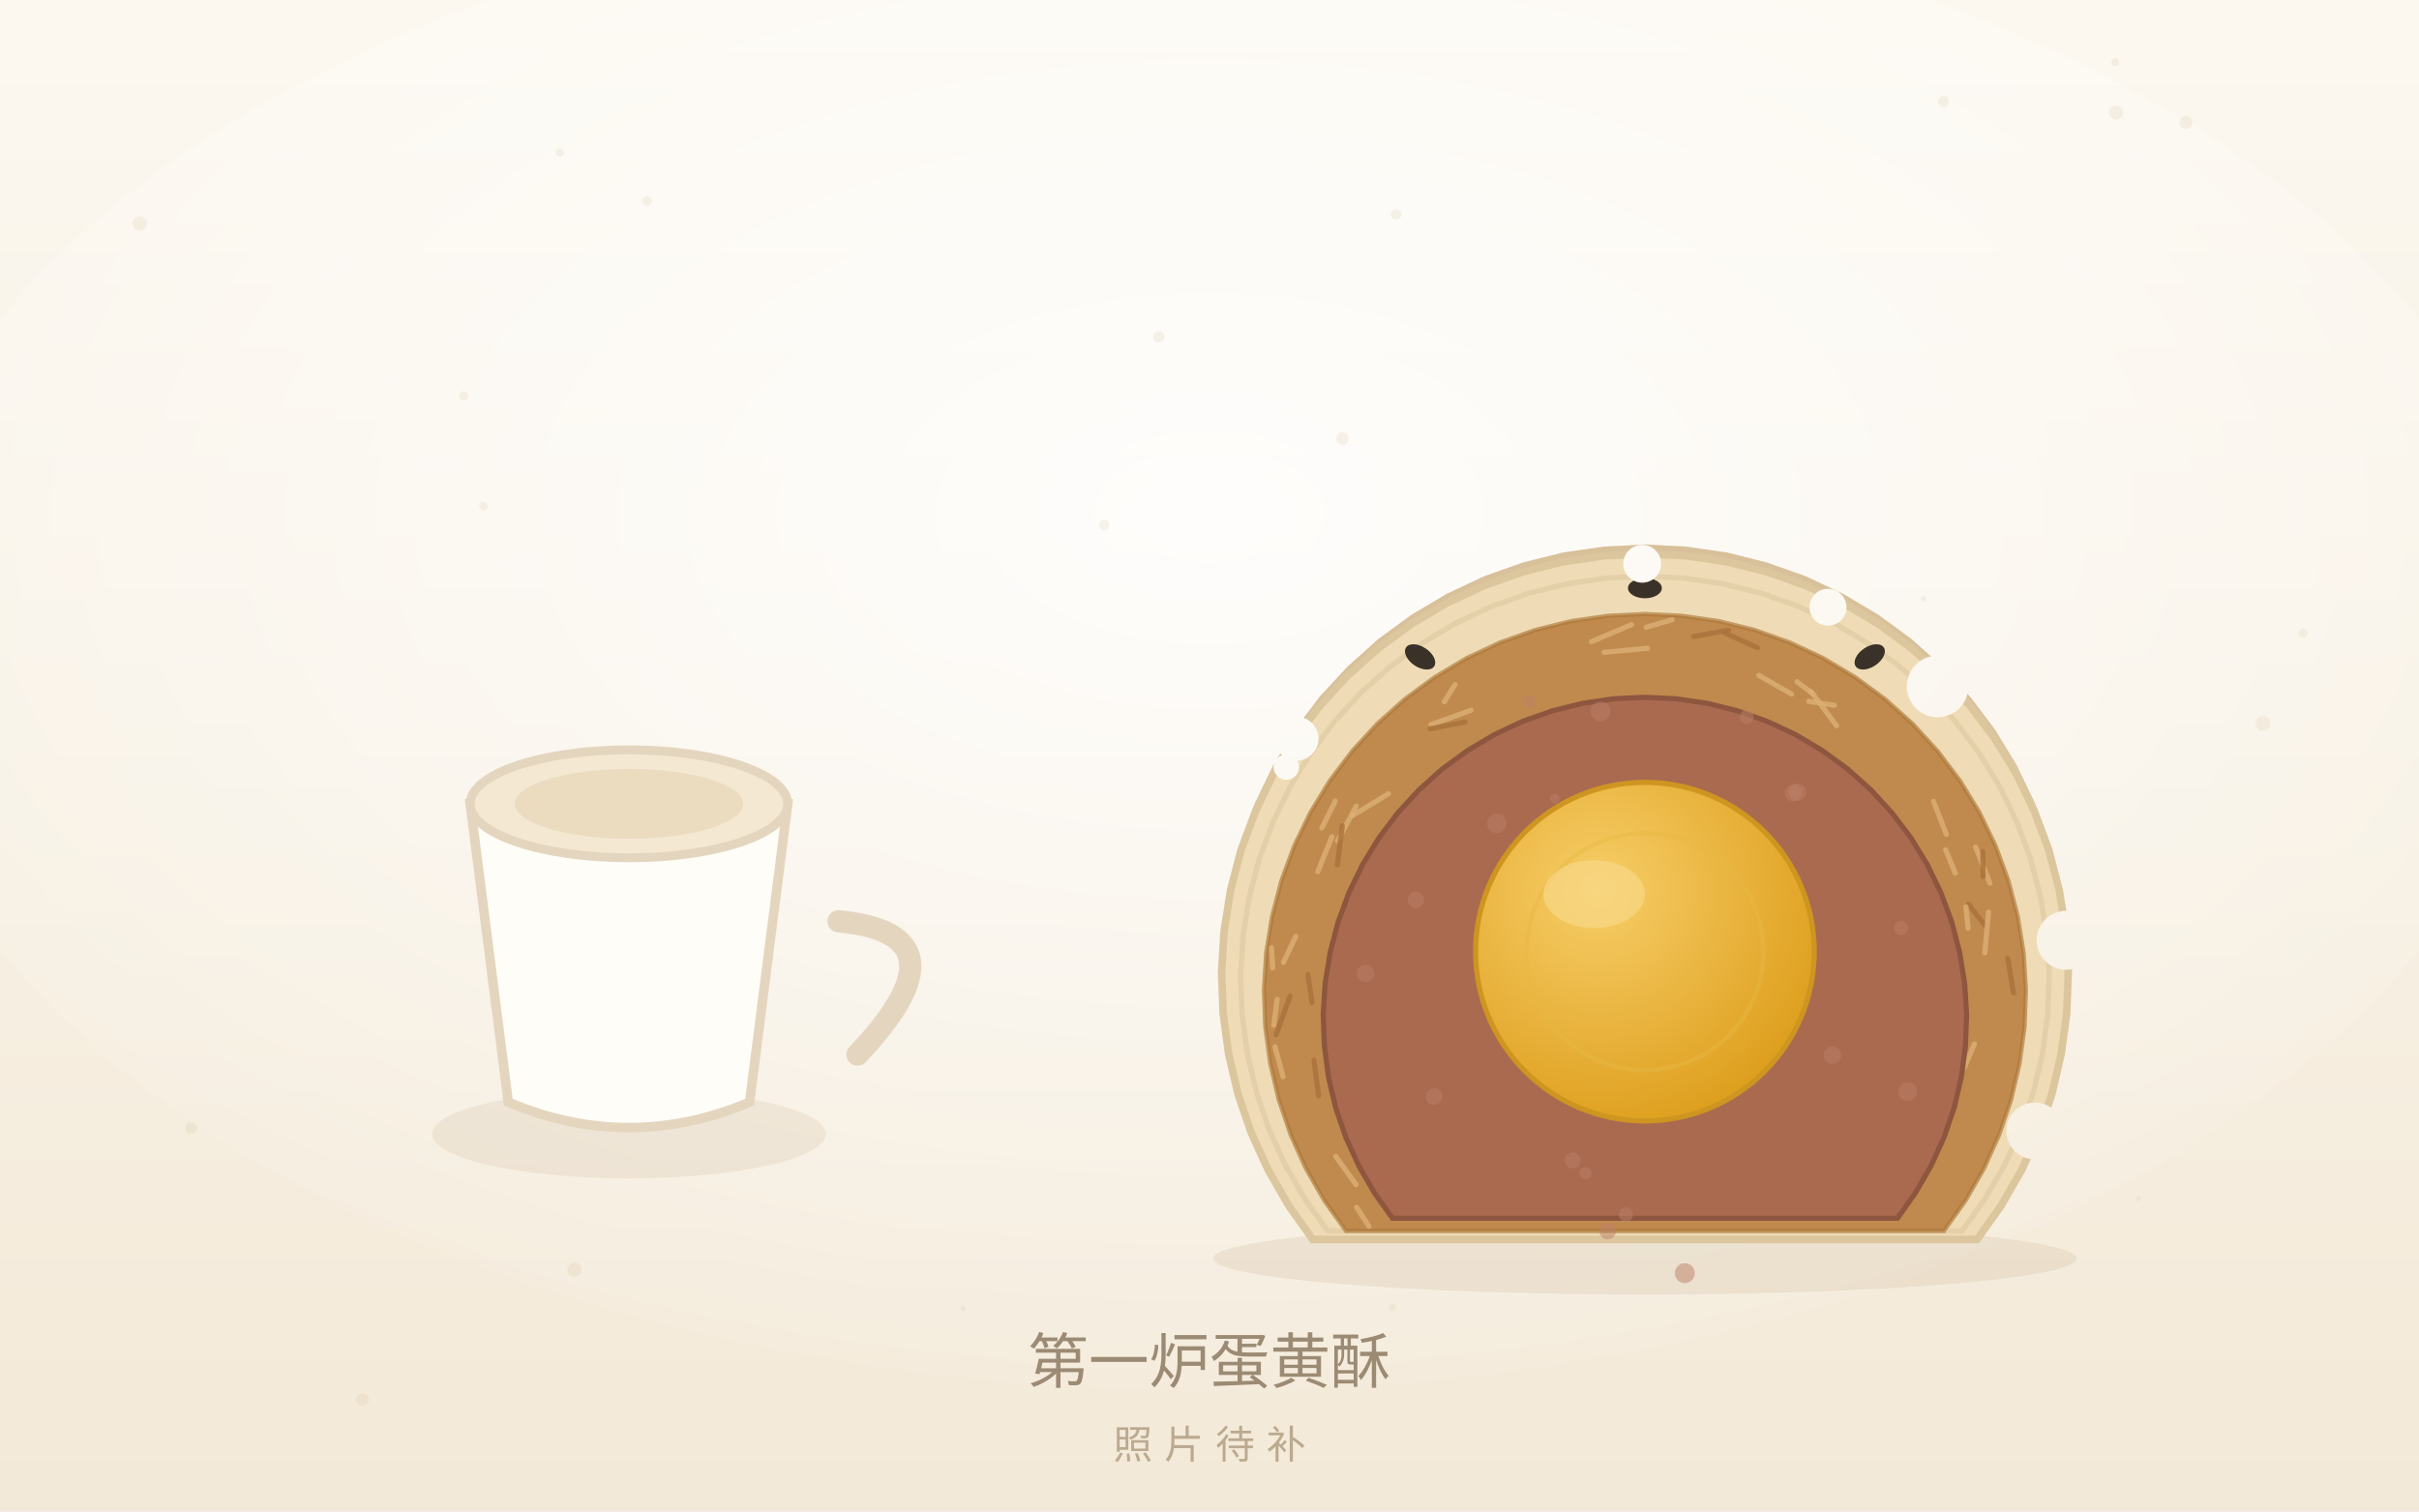
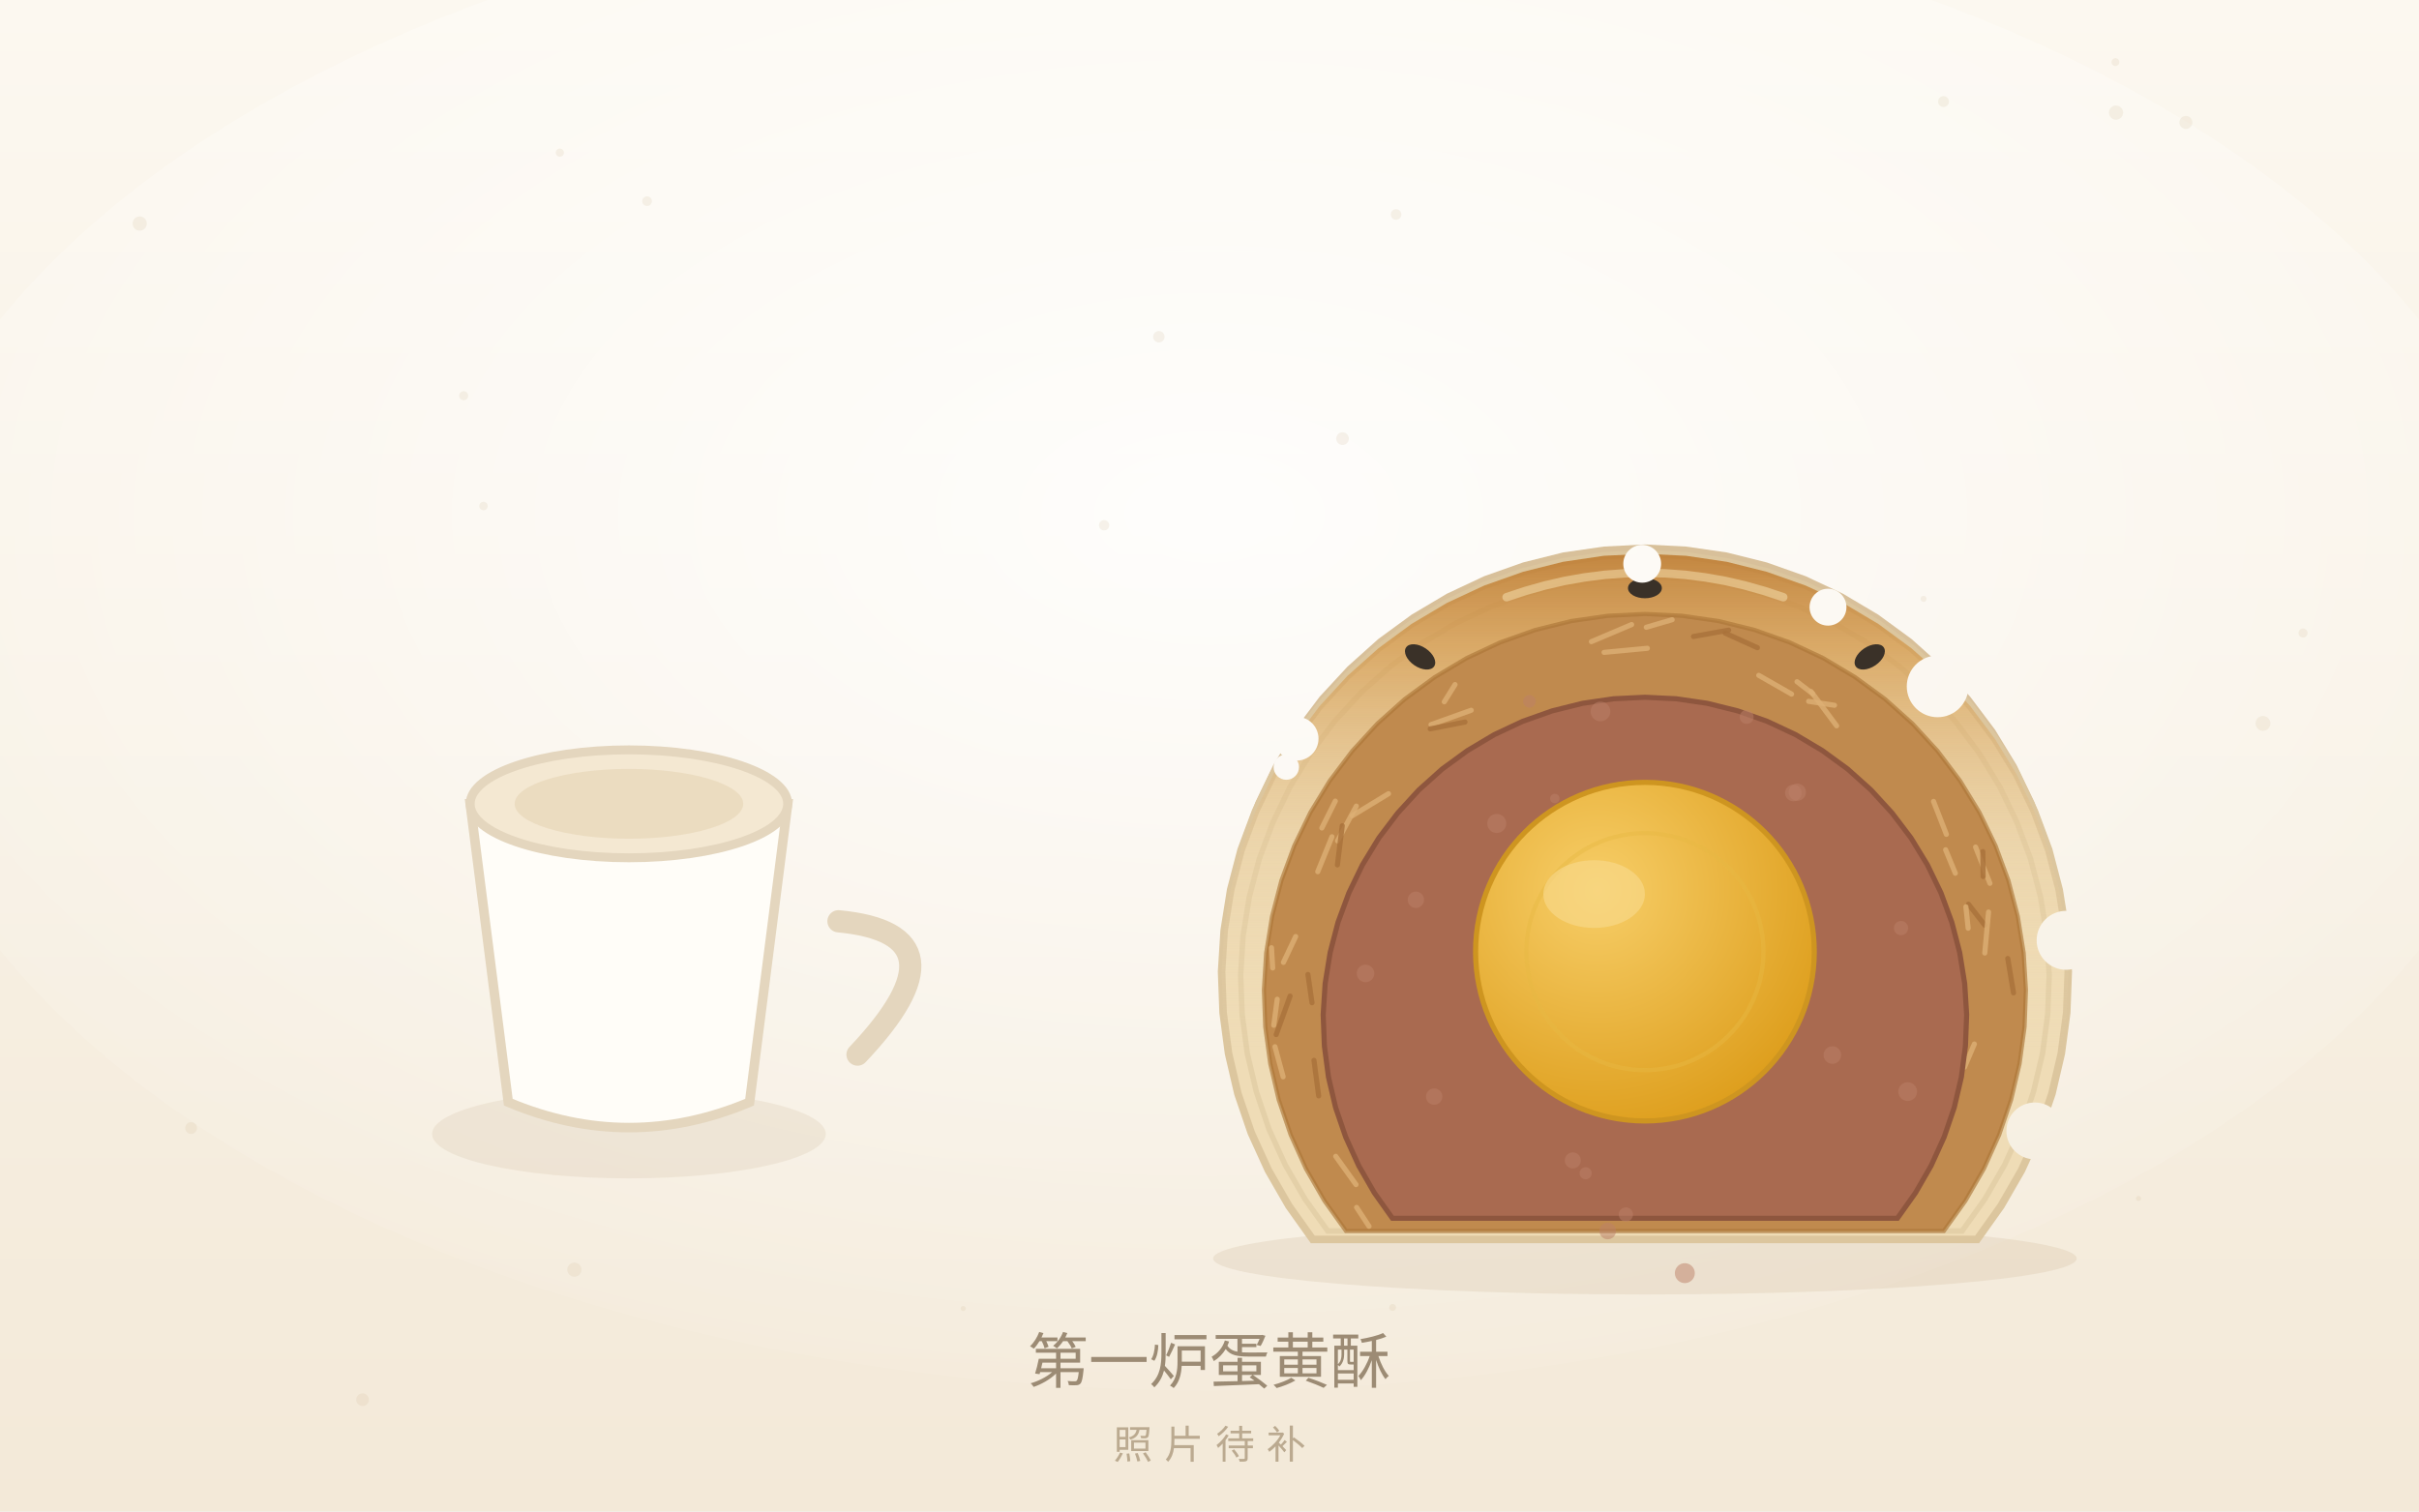
<svg xmlns="http://www.w3.org/2000/svg" viewBox="0 0 1600 1000" width="1600" height="1000" role="img" aria-label="第一炉蛋黄酥">
  <defs>
    <linearGradient id="bg" x1="0" y1="0" x2="0" y2="1">
      <stop offset="0" stop-color="#FCF8F0" />
      <stop offset="1" stop-color="#F3E9D8" />
    </linearGradient>
    <radialGradient id="glow" cx="50%" cy="42%" r="62%">
      <stop offset="0" stop-color="#FFFFFF" stop-opacity="0.85" />
      <stop offset="1" stop-color="#FFFFFF" stop-opacity="0" />
    </radialGradient>
    <radialGradient id="yolk" cx="36%" cy="32%" r="72%">
      <stop offset="0" stop-color="#F7CE68" />
      <stop offset="1" stop-color="#DE9F1E" />
    </radialGradient>
    <radialGradient id="wash" cx="40%" cy="34%" r="70%">
      <stop offset="0" stop-color="#E9BE84" stop-opacity="0.95" />
      <stop offset="1" stop-color="#D9A75E" stop-opacity="0.75" />
    </radialGradient>
  </defs>
  <rect width="1600" height="1000" fill="url(#bg)" />
  <ellipse cx="800" cy="420" rx="880" ry="500" fill="url(#glow)" />
  <circle cx="1399.6" cy="74.5" r="4.7" fill="#C9B48F" opacity="0.16" />
  <circle cx="1285.5" cy="67.2" r="3.6" fill="#C9B48F" opacity="0.16" />
  <circle cx="1523.3" cy="418.8" r="3" fill="#C9B48F" opacity="0.16" />
  <circle cx="1179.6" cy="545.8" r="4.3" fill="#C9B48F" opacity="0.16" />
  <circle cx="921.1" cy="865" r="2.3" fill="#C9B48F" opacity="0.16" />
  <circle cx="1414.5" cy="792.9" r="1.7" fill="#C9B48F" opacity="0.16" />
  <circle cx="126.4" cy="746.3" r="3.9" fill="#C9B48F" opacity="0.16" />
  <circle cx="923.4" cy="141.9" r="3.5" fill="#C9B48F" opacity="0.16" />
  <circle cx="1272.3" cy="396.2" r="2" fill="#C9B48F" opacity="0.16" />
  <circle cx="239.8" cy="926" r="4.2" fill="#C9B48F" opacity="0.16" />
  <circle cx="92.4" cy="147.9" r="4.7" fill="#C9B48F" opacity="0.16" />
  <circle cx="1496.8" cy="478.6" r="4.9" fill="#C9B48F" opacity="0.16" />
  <circle cx="319.8" cy="334.8" r="2.8" fill="#C9B48F" opacity="0.16" />
  <circle cx="428" cy="133.1" r="3.2" fill="#C9B48F" opacity="0.16" />
  <circle cx="888" cy="290.2" r="4.2" fill="#C9B48F" opacity="0.16" />
  <circle cx="766.5" cy="222.8" r="3.8" fill="#C9B48F" opacity="0.16" />
  <circle cx="730.3" cy="347.5" r="3.4" fill="#C9B48F" opacity="0.16" />
  <circle cx="1445.8" cy="81" r="4.3" fill="#C9B48F" opacity="0.16" />
  <circle cx="379.9" cy="840" r="4.7" fill="#C9B48F" opacity="0.16" />
  <circle cx="1399.2" cy="41.1" r="2.6" fill="#C9B48F" opacity="0.16" />
  <circle cx="370.3" cy="101" r="2.7" fill="#C9B48F" opacity="0.16" />
  <circle cx="1160" cy="436.3" r="3.1" fill="#C9B48F" opacity="0.16" />
  <circle cx="1234.8" cy="463.8" r="1.8" fill="#C9B48F" opacity="0.16" />
  <circle cx="1261.5" cy="600.1" r="3.5" fill="#C9B48F" opacity="0.16" />
  <circle cx="306.7" cy="261.8" r="3" fill="#C9B48F" opacity="0.16" />
  <circle cx="637.1" cy="865.7" r="1.7" fill="#C9B48F" opacity="0.16" />
  <g>
    <g transform="translate(416 620)">
      <ellipse cy="130.2" rx="130.2" ry="29.4" fill="#B79B73" opacity="0.14" />
      <path d="M138.6 -10.5 q 88.2 8.4 12.6 88.2" fill="none" stroke="#E4D6BE" stroke-width="14.7" stroke-linecap="round" />
      <path d="M-105 -88.2 h 210 l -25.2 197.4 q -79.8 33.6 -159.6 0 z" fill="#FFFDF8" stroke="#E4D6BE" stroke-width="6.3" />
      <ellipse cy="-88.2" rx="105" ry="35.7" fill="#F4E8D2" stroke="#E4D6BE" stroke-width="5.9" />
      <ellipse cy="-88.2" rx="75.6" ry="23.1" fill="#E9D9BC" opacity="0.8" />
    </g>
    <g>
      <defs>
        <mask id="nib-1088-820-280" maskUnits="userSpaceOnUse" x="696" y="232" width="784" height="784">
          <rect x="696" y="232" width="784" height="784" fill="#fff" />
          <circle cx="850.8" cy="507.5" r="8.4" fill="#000" />
          <circle cx="1209.1" cy="401.7" r="12.2" fill="#000" />
          <circle cx="1086.2" cy="373" r="12.5" fill="#000" />
          <circle cx="857.6" cy="488.7" r="14.5" fill="#000" />
          <circle cx="860.2" cy="488.1" r="10.9" fill="#000" />
          <circle cx="1366.6" cy="622.1" r="19.5" fill="#000" />
          <circle cx="1281.6" cy="454.1" r="20.4" fill="#000" />
          <circle cx="1345.9" cy="748.2" r="18.8" fill="#000" />
        </mask>
      </defs>
      <ellipse cx="1088" cy="832.6" rx="285.6" ry="23.8" fill="#B79B73" opacity="0.16" />
      <g mask="url(#nib-1088-820-280)">
        <path d="M 868.3 813.8 L 852.5 791.7 L 838.9 768 L 827.6 743.2 L 818.8 717.4 L 812.6 690.9 L 809 663.9 L 808 636.6 L 809.7 609.4 L 814 582.5 L 820.9 556.2 L 830.4 530.6 L 842.2 506.1 L 856.4 482.8 L 872.8 461 L 891.3 441 L 911.6 422.8 L 933.6 406.7 L 957 392.8 L 981.7 381.2 L 1007.4 372.1 L 1033.8 365.5 L 1060.8 361.6 L 1088 360.2 L 1115.2 361.6 L 1142.2 365.5 L 1168.6 372.1 L 1194.3 381.2 L 1219 392.8 L 1242.4 406.7 L 1264.4 422.8 L 1284.7 441 L 1303.2 461 L 1319.6 482.8 L 1333.8 506.1 L 1345.6 530.6 L 1355.1 556.2 L 1362 582.5 L 1366.3 609.4 L 1368 636.6 L 1367 663.9 L 1363.4 690.9 L 1357.2 717.4 L 1348.4 743.2 L 1337.1 768 L 1323.5 791.7 L 1307.7 813.8 Z" fill="#D8C09A" />
        <path d="M 868.3 820 L 852.5 797.8 L 838.9 774.2 L 827.6 749.4 L 818.8 723.6 L 812.6 697 L 809 670 L 808 642.8 L 809.7 615.6 L 814 588.7 L 820.9 562.3 L 830.4 536.8 L 842.2 512.2 L 856.4 489 L 872.8 467.2 L 891.3 447.1 L 911.6 429 L 933.6 412.8 L 957 398.9 L 981.7 387.4 L 1007.4 378.3 L 1033.8 371.7 L 1060.8 367.7 L 1088 366.4 L 1115.2 367.7 L 1142.2 371.7 L 1168.6 378.3 L 1194.3 387.4 L 1219 398.9 L 1242.4 412.8 L 1264.4 429 L 1284.7 447.1 L 1303.2 467.2 L 1319.6 489 L 1333.8 512.2 L 1345.6 536.8 L 1355.1 562.3 L 1362 588.7 L 1366.3 615.6 L 1368 642.8 L 1367 670 L 1363.4 697 L 1357.2 723.6 L 1348.4 749.4 L 1337.1 774.2 L 1323.5 797.8 L 1307.7 820 Z" fill="#EFDCB6" stroke="#DCC69E" stroke-width="5" />
        <path d="M 878.2 814.4 L 863.1 793.2 L 850.1 770.7 L 839.3 747 L 831 722.3 L 825 697 L 821.6 671.2 L 820.6 645.2 L 822.2 619.2 L 826.3 593.5 L 832.9 568.3 L 842 543.9 L 853.3 520.5 L 866.9 498.3 L 882.5 477.5 L 900.1 458.3 L 919.5 441 L 940.5 425.6 L 962.9 412.3 L 986.5 401.2 L 1011 392.5 L 1036.3 386.3 L 1062 382.5 L 1088 381.2 L 1114 382.5 L 1139.7 386.3 L 1165 392.5 L 1189.5 401.2 L 1213.1 412.3 L 1235.5 425.6 L 1256.5 441 L 1275.9 458.3 L 1293.5 477.5 L 1309.1 498.3 L 1322.7 520.5 L 1334 543.9 L 1343.1 568.3 L 1349.7 593.5 L 1353.8 619.2 L 1355.4 645.2 L 1354.4 671.2 L 1351 697 L 1345 722.3 L 1336.7 747 L 1325.9 770.7 L 1312.9 793.2 L 1297.8 814.4 Z" fill="none" stroke="#E4D0A8" stroke-width="3.6" />
+         <linearGradient id="wash-1088-820-280" gradientUnits="userSpaceOnUse" x1="0" y1="366.4" x2="0" y2="820">
+           <stop offset="0" stop-color="#BE7C33" stop-opacity="0.9" />
+           <stop offset="0.14" stop-color="#D2974A" stop-opacity="0.72" />
+           <stop offset="0.42" stop-color="#E6C795" stop-opacity="0.34" />
+           <stop offset="0.72" stop-color="#EFDCB6" stop-opacity="0" />
+         </linearGradient>
+         <path d="M 868.3 820 L 852.5 797.8 L 838.9 774.2 L 827.6 749.4 L 818.8 723.6 L 812.6 697 L 809 670 L 808 642.8 L 809.7 615.6 L 814 588.7 L 820.9 562.3 L 830.4 536.8 L 842.2 512.2 L 856.4 489 L 872.8 467.2 L 891.3 447.1 L 911.6 429 L 933.6 412.8 L 957 398.9 L 981.7 387.4 L 1007.4 378.3 L 1033.8 371.7 L 1060.8 367.7 L 1088 366.4 L 1115.2 367.7 L 1142.2 371.7 L 1168.6 378.3 L 1194.3 387.4 L 1219 398.9 L 1242.4 412.8 L 1264.4 429 L 1284.7 447.1 L 1303.2 467.2 L 1319.6 489 L 1333.8 512.2 L 1345.6 536.8 L 1355.1 562.3 L 1362 588.7 L 1366.3 615.6 L 1368 642.8 L 1367 670 L 1363.4 697 L 1357.2 723.6 L 1348.4 749.4 L 1337.1 774.2 L 1323.5 797.8 L 1307.7 820 Z" fill="url(#wash-1088-820-280)" />
+         <path d="M 996.5 395.1 L 1009.2 390.9 L 1022 387.3 L 1035 384.3 L 1048.1 382 L 1061.4 380.3 L 1074.7 379.3 L 1088 379 L 1101.3 379.3 L 1114.6 380.3 L 1127.9 382 L 1141 384.3 L 1154 387.3 L 1166.8 390.9 L 1179.5 395.1" fill="none" stroke="#F7E3B4" stroke-width="5.6" stroke-linecap="round" opacity="0.5" />
        <clipPath id="floss-1088-820-280">
          <path d="M 890.3 814.4 L 876 794.4 L 863.8 773.2 L 853.7 750.8 L 845.8 727.6 L 840.2 703.7 L 836.9 679.4 L 836 654.9 L 837.5 630.4 L 841.4 606.2 L 847.6 582.5 L 856.1 559.5 L 866.8 537.4 L 879.6 516.5 L 894.4 496.9 L 911 478.8 L 929.2 462.5 L 949 448 L 970.1 435.4 L 992.3 425 L 1015.4 416.8 L 1039.2 410.9 L 1063.5 407.4 L 1088 406.2 L 1112.5 407.4 L 1136.8 410.9 L 1160.6 416.8 L 1183.7 425 L 1205.9 435.4 L 1227 448 L 1246.8 462.5 L 1265 478.8 L 1281.6 496.9 L 1296.4 516.5 L 1309.2 537.4 L 1319.9 559.5 L 1328.4 582.5 L 1334.6 606.2 L 1338.5 630.4 L 1340 654.9 L 1339.1 679.4 L 1335.8 703.7 L 1330.2 727.6 L 1322.3 750.8 L 1312.2 773.2 L 1300 794.4 L 1285.7 814.4 Z" />
        </clipPath>
        <path d="M 890.3 814.4 L 876 794.4 L 863.8 773.2 L 853.7 750.8 L 845.8 727.6 L 840.2 703.7 L 836.9 679.4 L 836 654.9 L 837.5 630.4 L 841.4 606.2 L 847.6 582.5 L 856.1 559.5 L 866.8 537.4 L 879.6 516.5 L 894.4 496.9 L 911 478.8 L 929.2 462.5 L 949 448 L 970.1 435.4 L 992.3 425 L 1015.4 416.8 L 1039.2 410.9 L 1063.5 407.4 L 1088 406.2 L 1112.5 407.4 L 1136.8 410.9 L 1160.6 416.8 L 1183.7 425 L 1205.9 435.4 L 1227 448 L 1246.8 462.5 L 1265 478.8 L 1281.6 496.9 L 1296.4 516.5 L 1309.2 537.4 L 1319.9 559.5 L 1328.4 582.5 L 1334.6 606.2 L 1338.5 630.4 L 1340 654.9 L 1339.1 679.4 L 1335.8 703.7 L 1330.2 727.6 L 1322.3 750.8 L 1312.2 773.2 L 1300 794.4 L 1285.7 814.4 Z" fill="#C08A4E" />
        <path d="M 890.3 814.4 L 876 794.4 L 863.8 773.2 L 853.7 750.8 L 845.8 727.6 L 840.2 703.7 L 836.9 679.4 L 836 654.9 L 837.5 630.4 L 841.4 606.2 L 847.6 582.5 L 856.1 559.5 L 866.8 537.4 L 879.6 516.5 L 894.4 496.9 L 911 478.8 L 929.2 462.5 L 949 448 L 970.1 435.4 L 992.3 425 L 1015.4 416.8 L 1039.2 410.9 L 1063.5 407.4 L 1088 406.2 L 1112.5 407.4 L 1136.8 410.9 L 1160.6 416.8 L 1183.7 425 L 1205.9 435.4 L 1227 448 L 1246.8 462.5 L 1265 478.8 L 1281.6 496.9 L 1296.4 516.5 L 1309.2 537.4 L 1319.9 559.5 L 1328.4 582.5 L 1334.6 606.2 L 1338.5 630.4 L 1340 654.9 L 1339.1 679.4 L 1335.8 703.7 L 1330.2 727.6 L 1322.3 750.8 L 1312.2 773.2 L 1300 794.4 L 1285.7 814.4 Z" fill="none" stroke="#AC7638" stroke-width="2.8" opacity="0.65" />
        <g clip-path="url(#floss-1088-820-280)">
          <line x1="867.8" y1="663.4" x2="865.1" y2="644.7" stroke="#A9713A" stroke-width="3.4" stroke-linecap="round" opacity="0.8" />
          <line x1="977.9" y1="853" x2="964.8" y2="836.7" stroke="#A9713A" stroke-width="3.4" stroke-linecap="round" opacity="0.8" />
          <line x1="946.5" y1="479.4" x2="973.1" y2="469.9" stroke="#DDAF74" stroke-width="3.4" stroke-linecap="round" opacity="0.8" />
          <line x1="894.4" y1="539.7" x2="918.4" y2="525.1" stroke="#DDAF74" stroke-width="3.4" stroke-linecap="round" opacity="0.8" />
          <line x1="1197.9" y1="457.5" x2="1214.8" y2="480.2" stroke="#DDAF74" stroke-width="3.4" stroke-linecap="round" opacity="0.8" />
          <line x1="960.7" y1="857.2" x2="943.3" y2="850.5" stroke="#A9713A" stroke-width="3.4" stroke-linecap="round" opacity="0.8" />
          <line x1="1188.6" y1="451" x2="1199" y2="459" stroke="#DDAF74" stroke-width="3.4" stroke-linecap="round" opacity="0.8" />
          <line x1="1196.3" y1="464" x2="1213.4" y2="466.6" stroke="#DDAF74" stroke-width="3.4" stroke-linecap="round" opacity="0.8" />
          <line x1="871.6" y1="576.7" x2="881" y2="553.6" stroke="#DDAF74" stroke-width="3.4" stroke-linecap="round" opacity="0.8" />
          <line x1="1059.5" y1="906.7" x2="1034.7" y2="900.4" stroke="#DDAF74" stroke-width="3.4" stroke-linecap="round" opacity="0.8" />
          <line x1="896.9" y1="783.7" x2="883.5" y2="765" stroke="#DDAF74" stroke-width="3.4" stroke-linecap="round" opacity="0.8" />
          <line x1="905.5" y1="811.3" x2="897.3" y2="798.8" stroke="#DDAF74" stroke-width="3.4" stroke-linecap="round" opacity="0.8" />
          <line x1="1305.9" y1="690.7" x2="1299.4" y2="706" stroke="#DDAF74" stroke-width="3.4" stroke-linecap="round" opacity="0.8" />
          <line x1="955.3" y1="464.3" x2="962.4" y2="452.9" stroke="#DDAF74" stroke-width="3.4" stroke-linecap="round" opacity="0.8" />
          <line x1="1278.9" y1="530.2" x2="1287.4" y2="552" stroke="#DDAF74" stroke-width="3.4" stroke-linecap="round" opacity="0.8" />
          <line x1="1210.9" y1="858" x2="1195.7" y2="872.6" stroke="#A9713A" stroke-width="3.4" stroke-linecap="round" opacity="0.8" />
          <line x1="946" y1="482.2" x2="969" y2="477.7" stroke="#A9713A" stroke-width="3.4" stroke-linecap="round" opacity="0.8" />
          <line x1="1156.6" y1="887.4" x2="1138.2" y2="886.5" stroke="#DDAF74" stroke-width="3.4" stroke-linecap="round" opacity="0.8" />
          <line x1="1120.1" y1="421.1" x2="1143.4" y2="416.9" stroke="#A9713A" stroke-width="3.4" stroke-linecap="round" opacity="0.8" />
          <line x1="848.7" y1="712.4" x2="843.3" y2="692.5" stroke="#DDAF74" stroke-width="3.4" stroke-linecap="round" opacity="0.8" />
          <line x1="942.5" y1="838.3" x2="925.8" y2="831.6" stroke="#A9713A" stroke-width="3.4" stroke-linecap="round" opacity="0.8" />
          <line x1="1306.7" y1="560.4" x2="1316.2" y2="584.4" stroke="#DDAF74" stroke-width="3.4" stroke-linecap="round" opacity="0.8" />
          <line x1="1156.8" y1="864.9" x2="1135.2" y2="874.2" stroke="#A9713A" stroke-width="3.4" stroke-linecap="round" opacity="0.8" />
          <line x1="872.2" y1="725" x2="869.1" y2="701.5" stroke="#A9713A" stroke-width="3.4" stroke-linecap="round" opacity="0.8" />
          <line x1="1061" y1="431.6" x2="1089.6" y2="428.9" stroke="#DDAF74" stroke-width="3.4" stroke-linecap="round" opacity="0.8" />
          <line x1="1311.5" y1="563.4" x2="1311.7" y2="579.9" stroke="#A9713A" stroke-width="3.4" stroke-linecap="round" opacity="0.8" />
          <line x1="874.3" y1="547.8" x2="883.2" y2="530" stroke="#DDAF74" stroke-width="3.4" stroke-linecap="round" opacity="0.8" />
          <line x1="1080.1" y1="899.9" x2="1063.7" y2="905.1" stroke="#A9713A" stroke-width="3.4" stroke-linecap="round" opacity="0.8" />
          <line x1="1088.9" y1="415" x2="1106" y2="410" stroke="#DDAF74" stroke-width="3.4" stroke-linecap="round" opacity="0.8" />
          <line x1="1163.3" y1="446.8" x2="1185" y2="459.2" stroke="#DDAF74" stroke-width="3.4" stroke-linecap="round" opacity="0.8" />
          <line x1="884.7" y1="556.3" x2="897.1" y2="533.3" stroke="#DDAF74" stroke-width="3.4" stroke-linecap="round" opacity="0.8" />
          <line x1="1052.6" y1="424.5" x2="1079.2" y2="413.2" stroke="#DDAF74" stroke-width="3.4" stroke-linecap="round" opacity="0.8" />
          <line x1="1119.9" y1="890.5" x2="1097.2" y2="896.7" stroke="#A9713A" stroke-width="3.4" stroke-linecap="round" opacity="0.8" />
          <line x1="1141.1" y1="418.9" x2="1162.4" y2="428.5" stroke="#A9713A" stroke-width="3.4" stroke-linecap="round" opacity="0.8" />
          <line x1="1302" y1="598.2" x2="1312.8" y2="612.1" stroke="#A9713A" stroke-width="3.4" stroke-linecap="round" opacity="0.8" />
          <line x1="1286.9" y1="562.2" x2="1293.3" y2="577.7" stroke="#DDAF74" stroke-width="3.4" stroke-linecap="round" opacity="0.8" />
          <line x1="1315.3" y1="603.4" x2="1312.8" y2="630.5" stroke="#DDAF74" stroke-width="3.4" stroke-linecap="round" opacity="0.8" />
          <line x1="848.9" y1="636.7" x2="857" y2="619.6" stroke="#DDAF74" stroke-width="3.4" stroke-linecap="round" opacity="0.8" />
          <line x1="1328" y1="634.1" x2="1331.8" y2="656.9" stroke="#A9713A" stroke-width="3.4" stroke-linecap="round" opacity="0.8" />
          <line x1="1163" y1="872.6" x2="1141.1" y2="870.6" stroke="#A9713A" stroke-width="3.4" stroke-linecap="round" opacity="0.8" />
          <line x1="842.5" y1="678.3" x2="844.8" y2="661.1" stroke="#DDAF74" stroke-width="3.4" stroke-linecap="round" opacity="0.8" />
          <line x1="844.1" y1="684.5" x2="853.3" y2="659" stroke="#A9713A" stroke-width="3.4" stroke-linecap="round" opacity="0.8" />
          <line x1="884.6" y1="572.2" x2="887.8" y2="546.3" stroke="#A9713A" stroke-width="3.4" stroke-linecap="round" opacity="0.8" />
          <line x1="1300.3" y1="599.9" x2="1301.8" y2="614.1" stroke="#DDAF74" stroke-width="3.4" stroke-linecap="round" opacity="0.8" />
          <line x1="841.8" y1="640.4" x2="841" y2="627" stroke="#DDAF74" stroke-width="3.4" stroke-linecap="round" opacity="0.8" />
          <line x1="1224.2" y1="853.9" x2="1203.7" y2="866.8" stroke="#DDAF74" stroke-width="3.4" stroke-linecap="round" opacity="0.8" />
        </g>
        <path d="M 921 806 L 909 789.1 L 898.7 771.2 L 890.1 752.3 L 883.4 732.7 L 878.7 712.6 L 876 692 L 875.2 671.3 L 876.5 650.7 L 879.8 630.2 L 885 610.2 L 892.2 590.7 L 901.2 572.1 L 912 554.4 L 924.5 537.9 L 938.5 522.6 L 953.9 508.8 L 970.6 496.6 L 988.4 486 L 1007.2 477.2 L 1026.7 470.3 L 1046.8 465.3 L 1067.3 462.3 L 1088 461.3 L 1108.7 462.3 L 1129.2 465.3 L 1149.3 470.3 L 1168.8 477.2 L 1187.6 486 L 1205.4 496.6 L 1222.1 508.8 L 1237.5 522.6 L 1251.5 537.9 L 1264 554.4 L 1274.8 572.1 L 1283.8 590.7 L 1291 610.2 L 1296.2 630.2 L 1299.5 650.7 L 1300.8 671.3 L 1300 692 L 1297.3 712.6 L 1292.6 732.7 L 1285.9 752.3 L 1277.3 771.2 L 1267 789.1 L 1255 806 Z" fill="#A96A50" stroke="#8E563E" stroke-width="3.4" />
        <circle cx="1114.4" cy="842.3" r="6.6" fill="#BC8067" opacity="0.5" />
        <circle cx="1186.2" cy="524.6" r="5.5" fill="#BC8067" opacity="0.5" />
        <circle cx="1075.4" cy="803.5" r="4.7" fill="#BC8067" opacity="0.5" />
        <circle cx="1188.8" cy="524.1" r="5.7" fill="#BC8067" opacity="0.5" />
        <circle cx="1261.8" cy="722.2" r="6.2" fill="#BC8067" opacity="0.5" />
        <circle cx="1048.8" cy="776.2" r="4" fill="#BC8067" opacity="0.5" />
        <circle cx="1257.4" cy="614" r="4.7" fill="#BC8067" opacity="0.5" />
        <circle cx="903.2" cy="644" r="5.8" fill="#BC8067" opacity="0.5" />
        <circle cx="1040.3" cy="767.7" r="5.3" fill="#BC8067" opacity="0.5" />
        <circle cx="1155.3" cy="474.3" r="4.6" fill="#BC8067" opacity="0.5" />
        <circle cx="948.6" cy="725.5" r="5.4" fill="#BC8067" opacity="0.5" />
        <circle cx="936.5" cy="595.3" r="5.4" fill="#BC8067" opacity="0.5" />
        <circle cx="990" cy="544.8" r="6.3" fill="#BC8067" opacity="0.5" />
        <circle cx="1212" cy="698" r="5.8" fill="#BC8067" opacity="0.5" />
        <circle cx="1063.4" cy="814.4" r="5.5" fill="#BC8067" opacity="0.5" />
        <circle cx="1028.4" cy="528.3" r="3.1" fill="#BC8067" opacity="0.5" />
        <circle cx="1011.6" cy="464" r="4.2" fill="#BC8067" opacity="0.5" />
        <circle cx="1058.6" cy="470.7" r="6.5" fill="#BC8067" opacity="0.5" />
        <circle cx="1088" cy="629.6" r="112" fill="url(#yolk)" stroke="#CE9520" stroke-width="3.4" />
        <circle cx="1088" cy="629.6" r="78.4" fill="none" stroke="#E7B843" stroke-width="2.8" opacity="0.45" />
        <ellipse cx="1054.4" cy="591.5" rx="33.6" ry="22.4" fill="#F8DA8E" opacity="0.6" />
        <ellipse cx="1236.7" cy="434.6" rx="11.2" ry="6.7" transform="rotate(-34 1236.7 434.6)" fill="#3A3128" />
        <ellipse cx="1088" cy="389.1" rx="11.2" ry="6.7" transform="rotate(0 1088 389.1)" fill="#3A3128" />
        <ellipse cx="939.3" cy="434.6" rx="11.2" ry="6.7" transform="rotate(34 939.3 434.6)" fill="#3A3128" />
      </g>
    </g>
  </g>
  <text x="800" y="915" text-anchor="middle" font-family="'Songti SC','Source Han Serif SC','Noto Serif SC',Georgia,serif" font-size="40" fill="#9C8B74">第一炉蛋黄酥</text>
  <text x="800" y="965" text-anchor="middle" font-family="'PingFang SC','Hiragino Sans GB','Microsoft YaHei','Noto Sans SC',sans-serif" font-size="26" letter-spacing="7.8" fill="#BBAA90">照片待补</text>
</svg>
